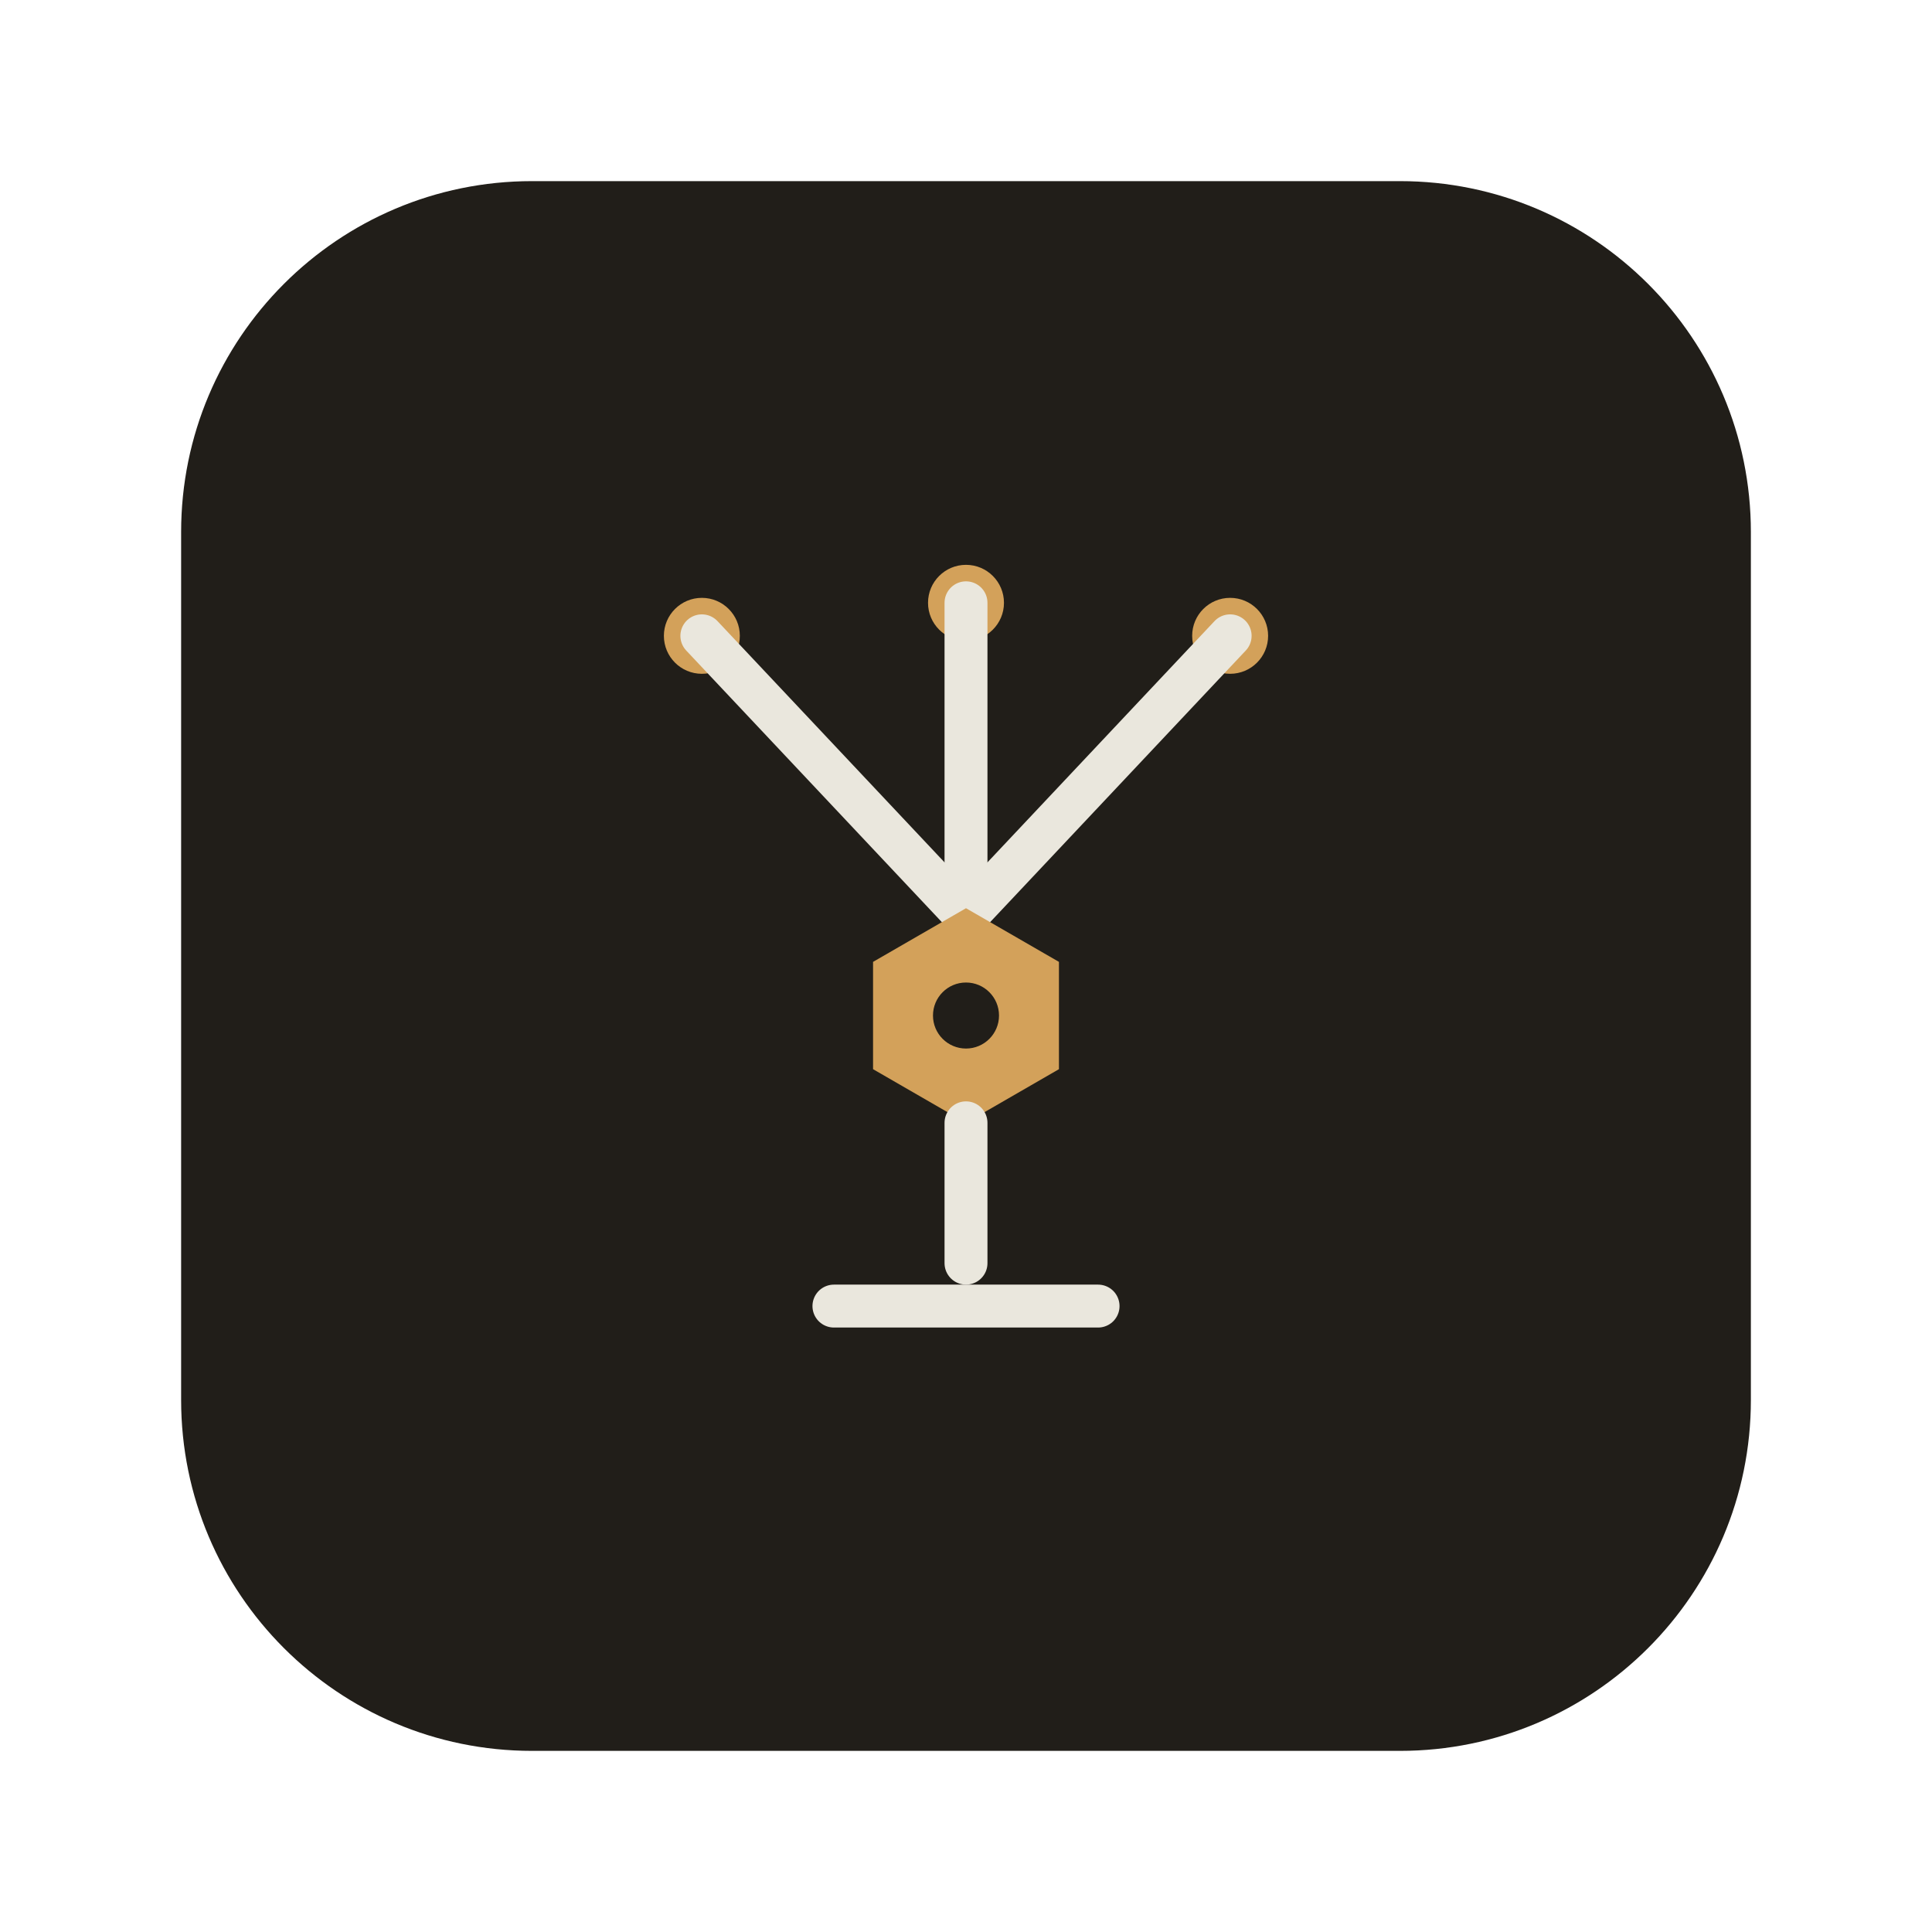
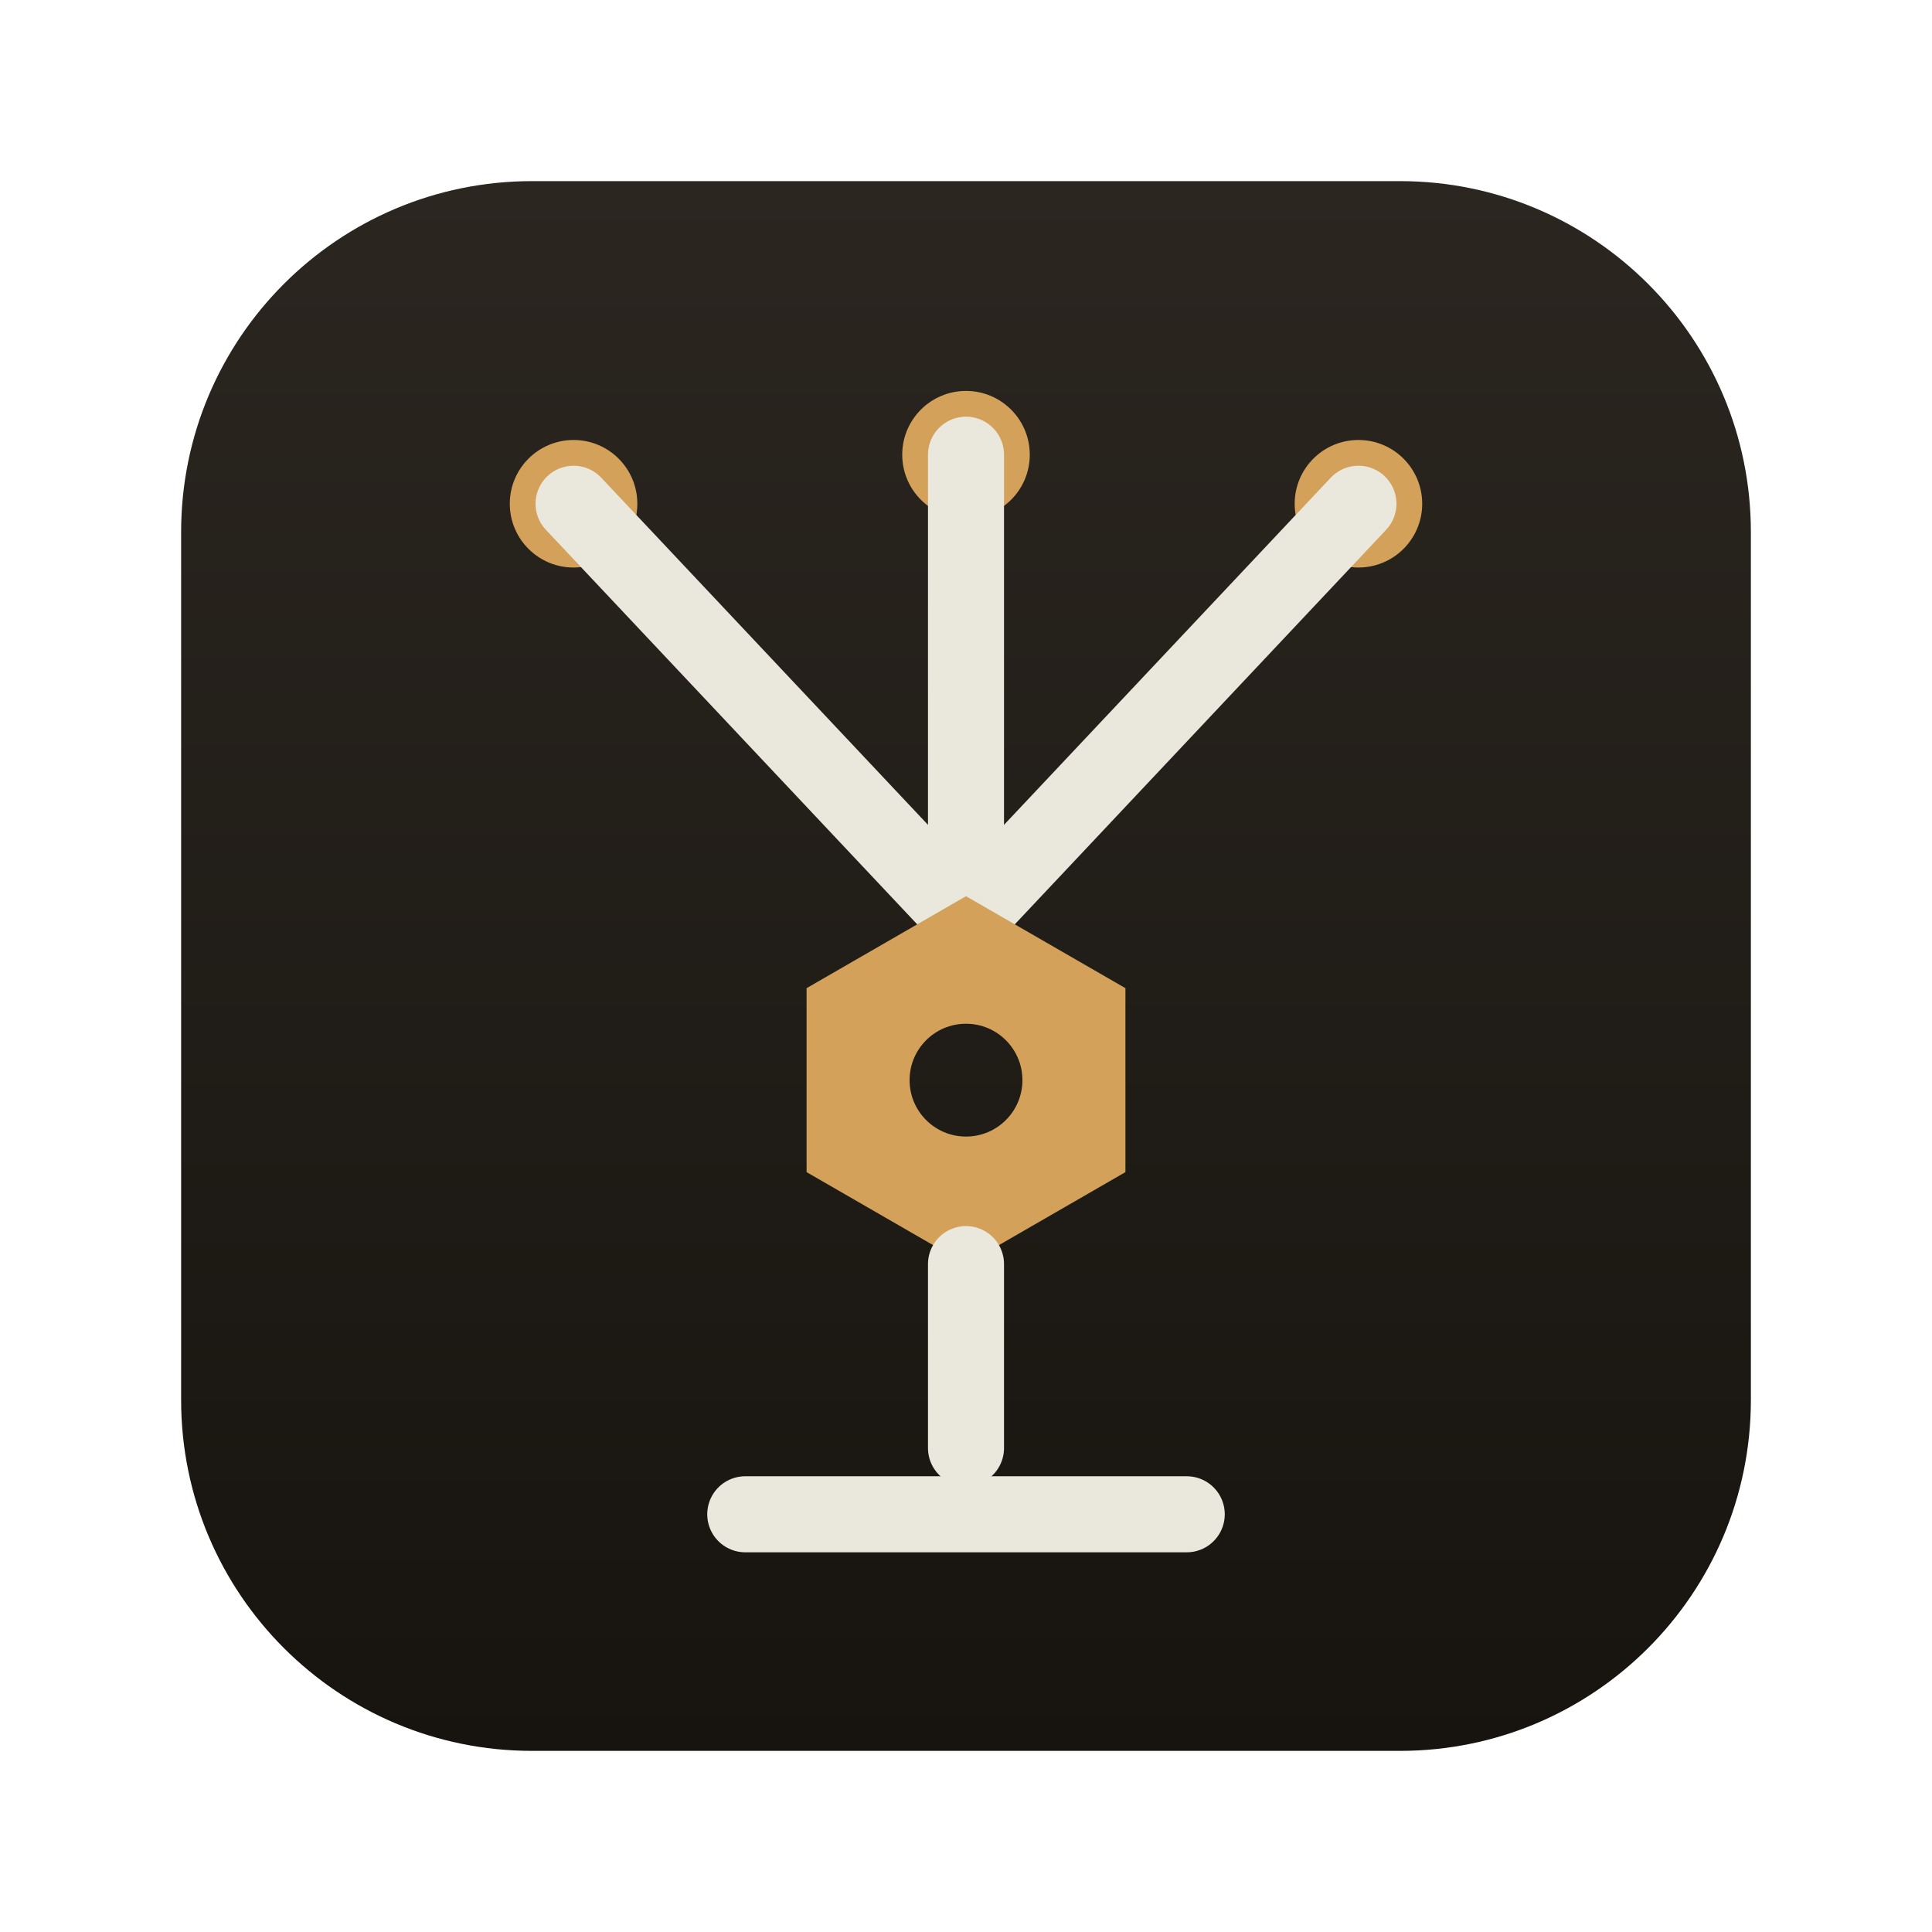
<svg xmlns="http://www.w3.org/2000/svg" viewBox="0 0 1024 1024" width="1024" height="1024" role="img" aria-label="Choragos">
-   <rect x="96" y="96" width="832" height="832" rx="186" fill="#211e19" />
-   <g transform="translate(232 232) scale(8.75)">
+   <defs>
+     <linearGradient id="tile" x1="0" y1="0" x2="0" y2="1">
+       <stop offset="0" stop-color="#2b2620" />
+       <stop offset="1" stop-color="#17140f" />
+     </linearGradient>
+   </defs>
+   <rect x="96" y="96" width="832" height="832" rx="186" fill="url(#tile)" />
+   <g transform="translate(96 111) scale(13)">
    <g fill="#d3a15a">
-       <circle cx="16" cy="12" r="2.3" />
-       <circle cx="32" cy="10" r="2.3" />
-       <circle cx="48" cy="12" r="2.3" />
+       <circle cx="16" cy="12" r="2.6" />
+       <circle cx="32" cy="10" r="2.6" />
+       <circle cx="48" cy="12" r="2.6" />
    </g>
-     <g fill="none" stroke="#eae7dd" stroke-width="2.6" stroke-linecap="round">
+     <g fill="none" stroke="#eae7dd" stroke-width="3.1" stroke-linecap="round">
      <path d="M16 12 32 29" />
      <path d="M32 10 32 29" />
      <path d="M48 12 32 29" />
    </g>
-     <path fill="#d3a15a" fill-rule="evenodd" d="M32 28.5 37.63 31.75 37.63 38.25 32 41.5 26.37 38.25 26.37 31.75Z M34 35A2 2 0 1 1 30 35 2 2 0 1 1 34 35Z" />
-     <g fill="none" stroke="#eae7dd" stroke-width="2.6" stroke-linecap="round">
-       <path d="M32 41.5 32 50" />
-       <path d="M24 52.6 40 52.6" />
+     <path fill="#d3a15a" fill-rule="evenodd" d="M32 28 38.5 31.75 38.5 39.25 32 43 25.5 39.25 25.5 31.75Z M34.3 35.5A2.3 2.3 0 1 1 29.7 35.5 2.3 2.3 0 1 1 34.3 35.5Z" />
+     <g fill="none" stroke="#eae7dd" stroke-width="3.1" stroke-linecap="round">
+       <path d="M32 43 32 50.5" />
+       <path d="M23 53.2 41 53.2" />
    </g>
  </g>
</svg>
